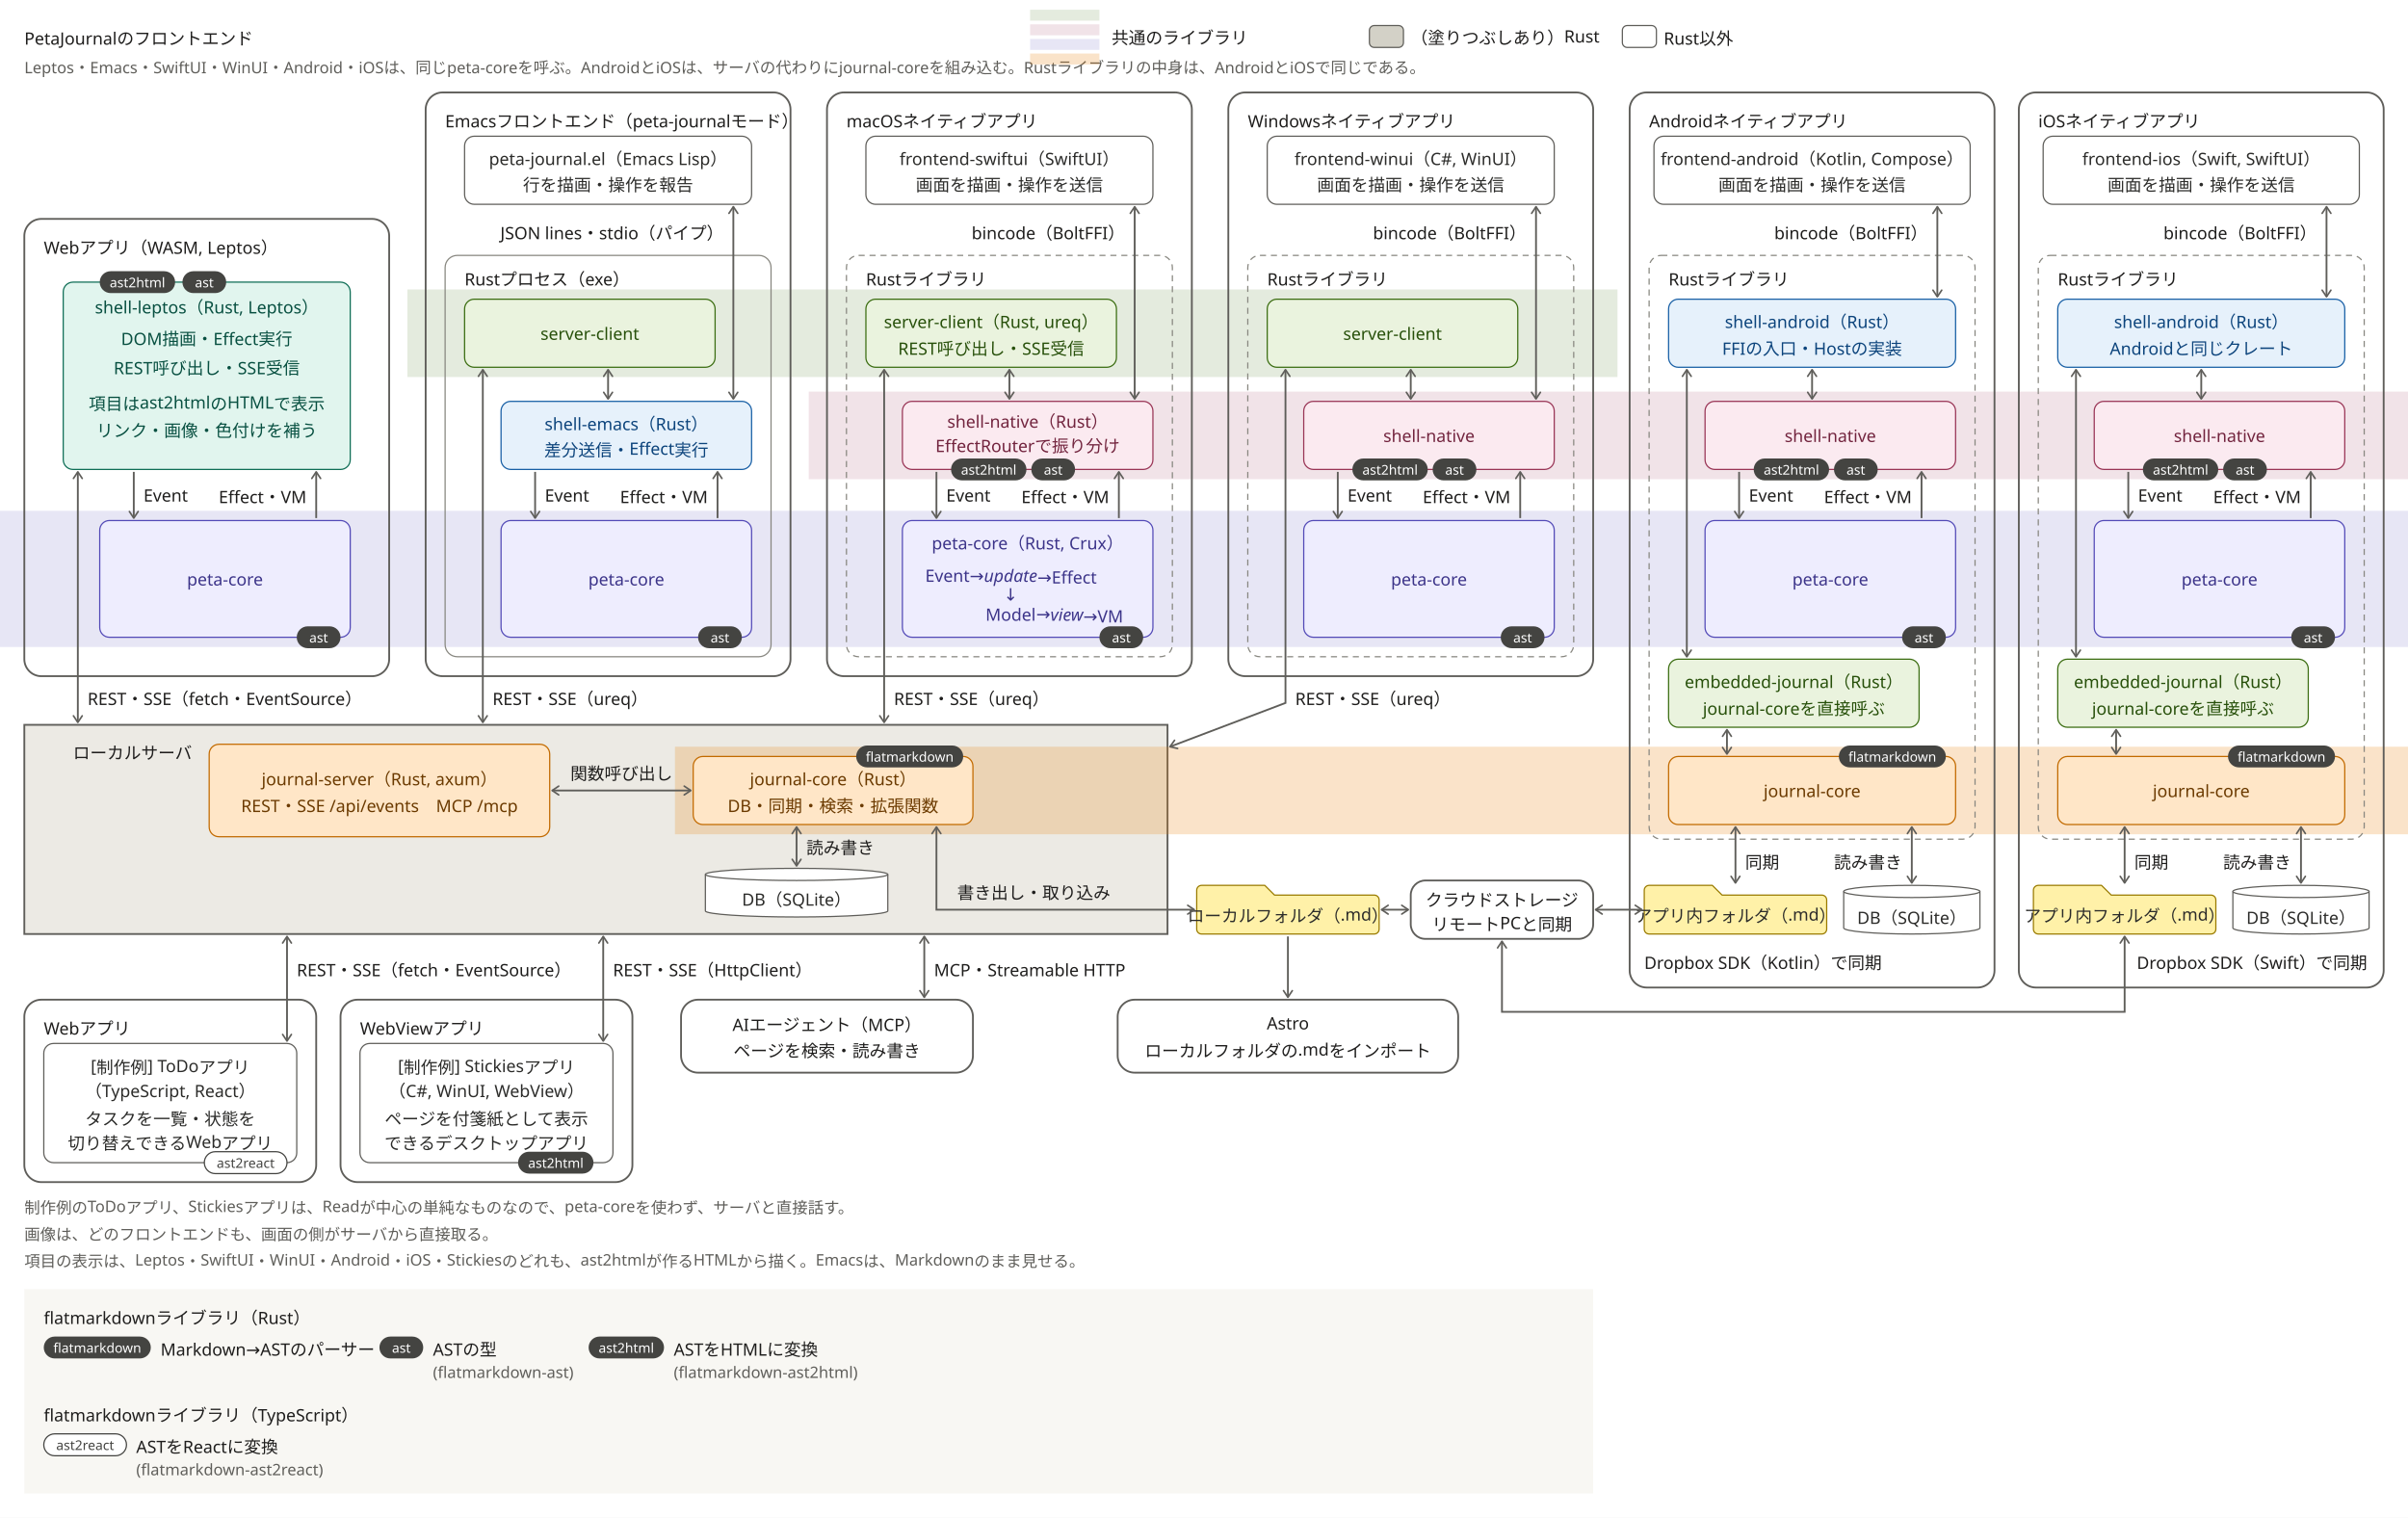
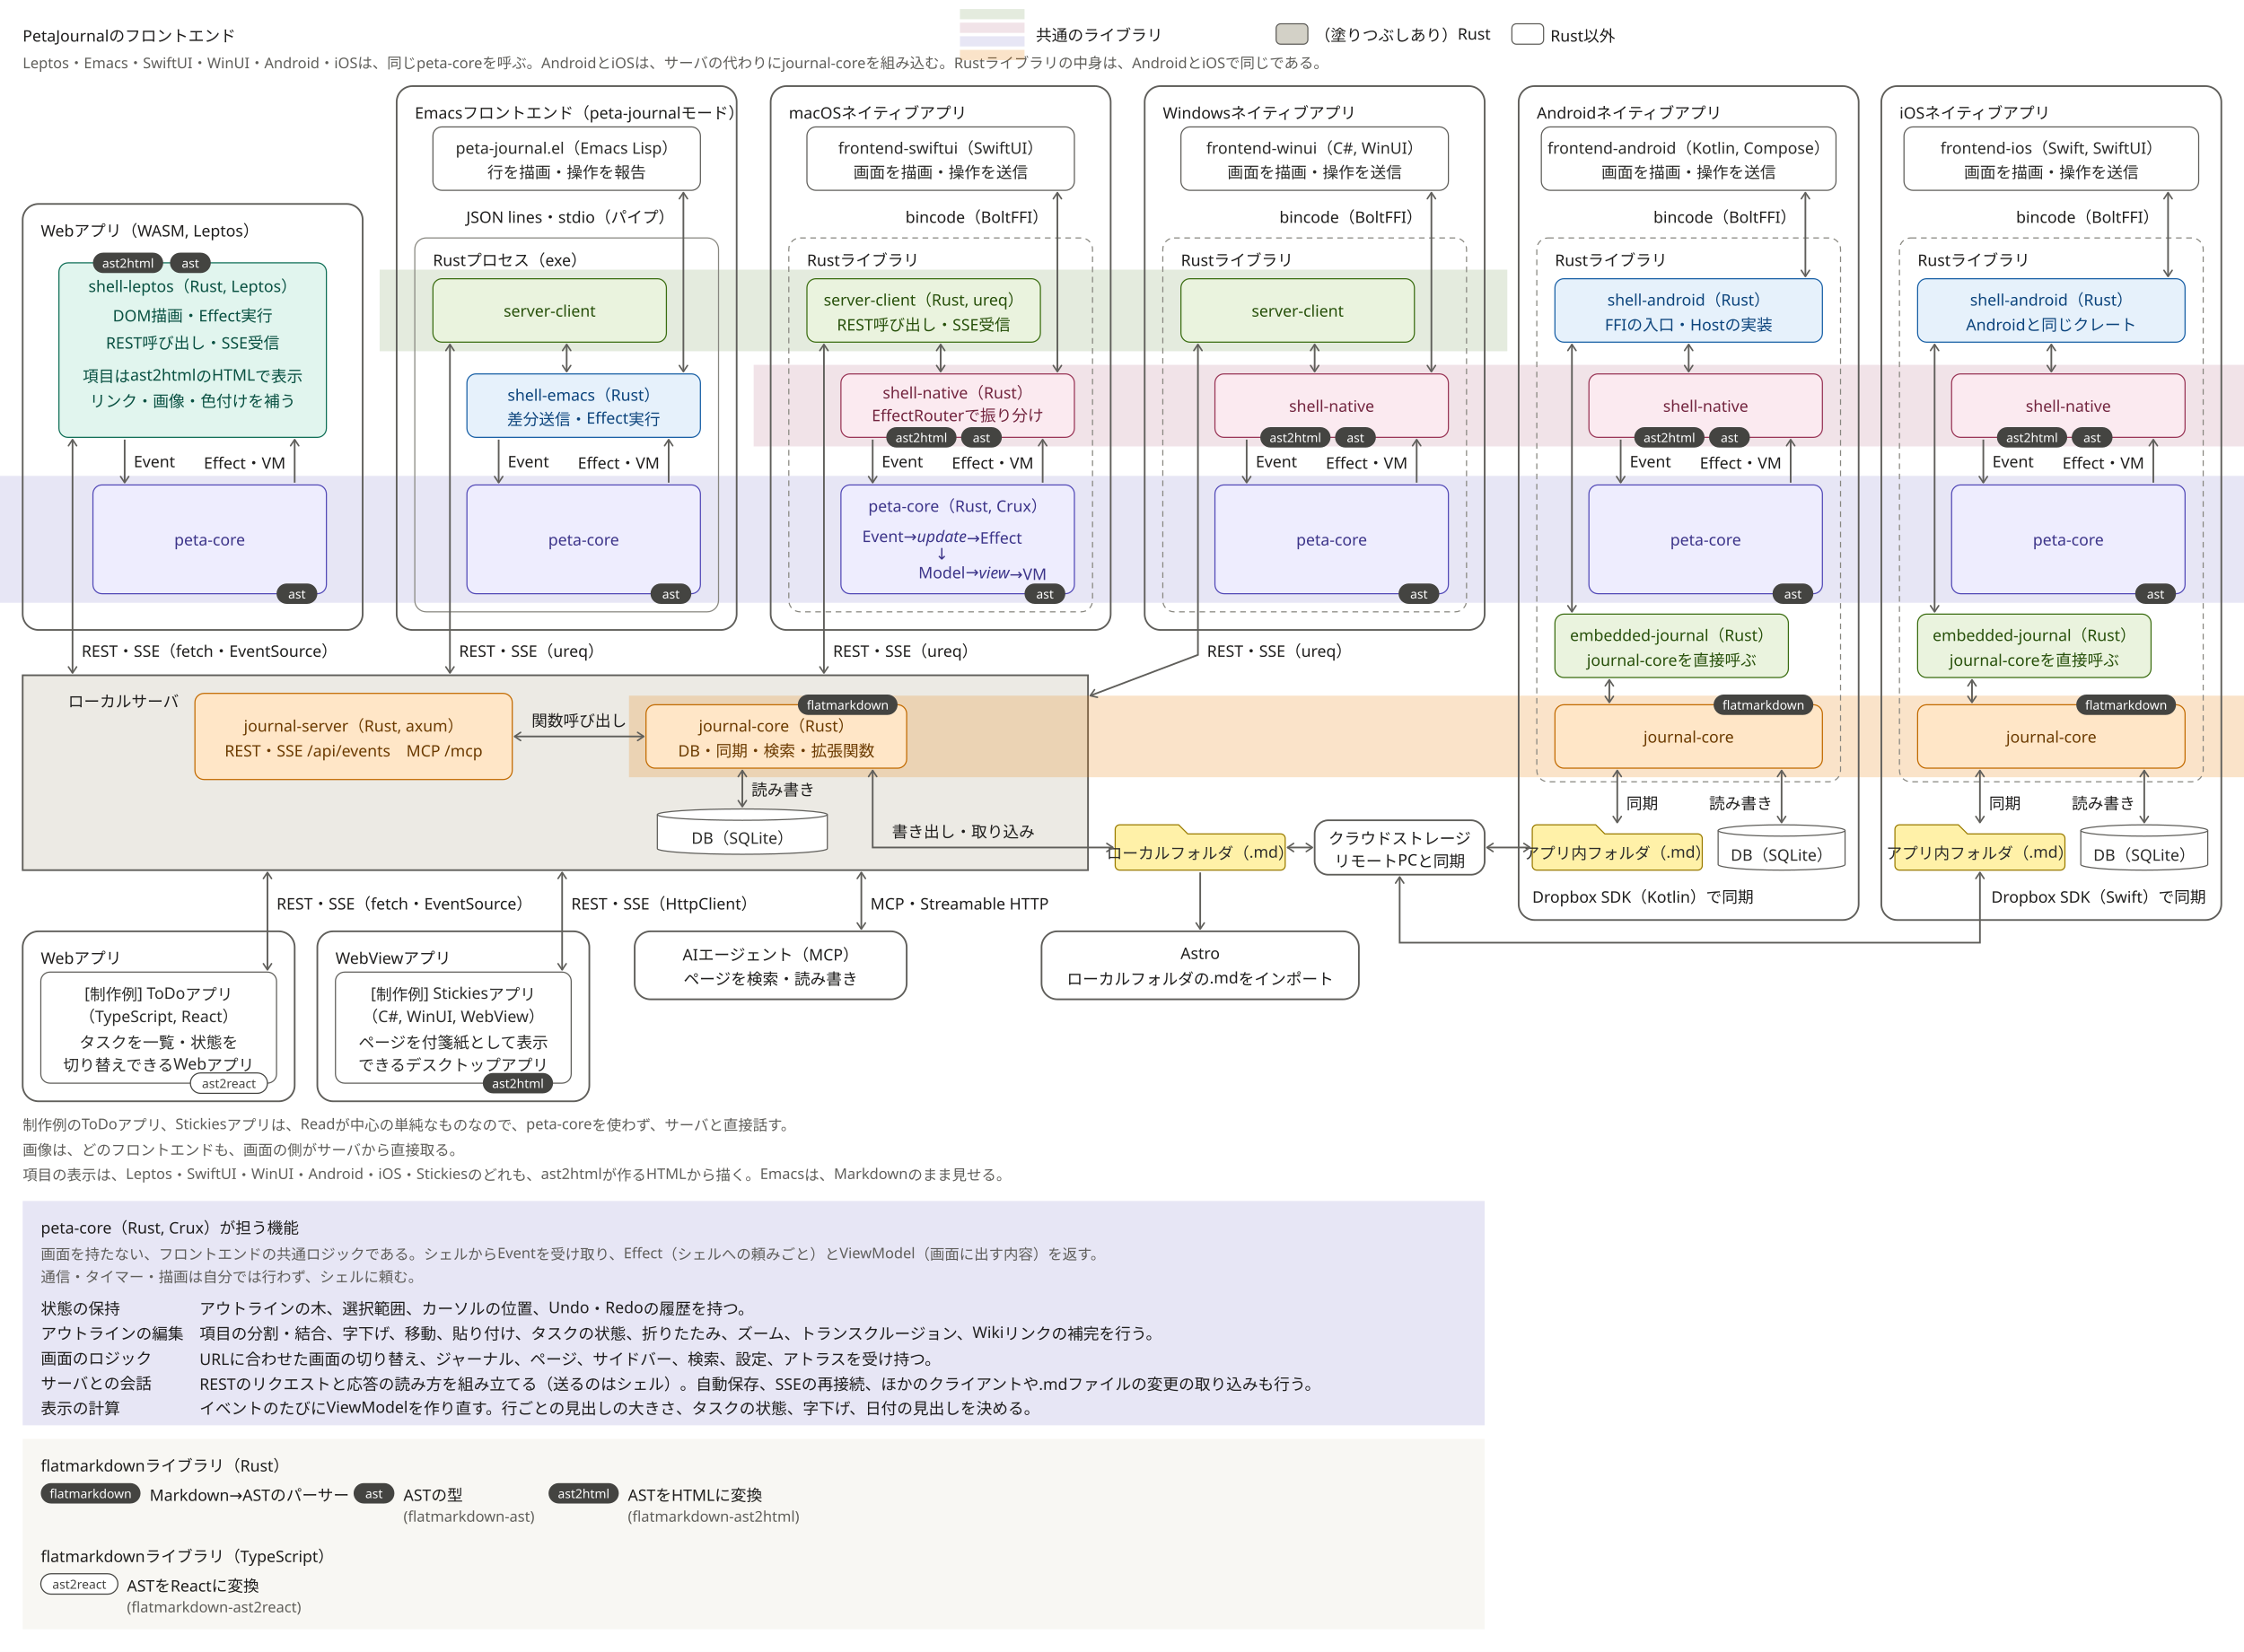
- <svg xmlns="http://www.w3.org/2000/svg" width="1980" height="1248" viewBox="0 0 1980 1248" role="img">
+ <svg xmlns="http://www.w3.org/2000/svg" width="1980" height="1458" viewBox="0 0 1980 1458" role="img">
  <defs>
    <marker id="arrow" viewBox="0 0 10 10" refX="8" refY="5" markerWidth="6" markerHeight="6" orient="auto-start-reverse">
      <path d="M2 1L8 5L2 9" fill="none" stroke="#5F5E5A" stroke-width="1.5" stroke-linecap="round" stroke-linejoin="round" />
    </marker>
    <style>
text { font-family: "Hiragino Sans", "Yu Gothic UI", "Meiryo", "Noto Sans JP", sans-serif; font-size: 14px; fill: #1F1E1D; }
.th { font-weight: 500; }
.note { font-size: 13px; fill: #5F5E5A; }
.arr { stroke: #5F5E5A; stroke-width: 1.5; fill: none; }
.frame { fill: none; stroke: #5F5E5A; stroke-width: 1.5; }
.inner { fill: none; stroke: #888780; stroke-width: 1; stroke-dasharray: 5 4; }
.teal rect { fill: #E1F5EE; stroke: #0F6E56; stroke-width: 1; }
.teal text { fill: #085041; }
.purple rect { fill: #EEEDFE; stroke: #534AB7; stroke-width: 1; }
.purple text { fill: #3C3489; }
.coral rect { fill: #FFE6C7; stroke: #C26A00; stroke-width: 1; }
.coral text { fill: #6B3A00; }
.gray rect { fill: #F1EFE8; stroke: #5F5E5A; stroke-width: 1; }
.gray text { fill: #2C2C2A; }
.blue rect { fill: #E6F1FB; stroke: #185FA5; stroke-width: 1; }
.blue text { fill: #0C447C; }
.pink rect { fill: #FBEAF0; stroke: #993556; stroke-width: 1; }
.pink text { fill: #72243E; }
.green rect { fill: #EAF3DE; stroke: #3B6D11; stroke-width: 1; }
.green text { fill: #27500A; }
.other rect { fill: #FFFFFF; }
.store path { fill: #FFFFFF; stroke: #5F5E5A; stroke-width: 1; stroke-linejoin: round; }
.store path.folder { fill: #FFF1A8; stroke: #9A7B00; }
.chip rect { fill: #444441; stroke: none; }
.chip text { fill: #FFFFFF; font-size: 11px; font-weight: 500; }
.wip rect { stroke-dasharray: 5 4; }
.badge rect { fill: #FAEEDA; stroke: #BA7517; stroke-width: 1; }
.badge text { fill: #854F0B; font-size: 12px; font-weight: 500; }
</style>
  </defs>
-   <rect x="0" y="0" width="1980" height="1248" fill="#FFFFFF" />
+   <rect x="0" y="0" width="1980" height="1458" fill="#FFFFFF" />
  <rect x="0" y="420" width="1980" height="112" fill="#534AB7" fill-opacity="0.14" />
  <rect x="335" y="238" width="995" height="72" fill="#3B6D11" fill-opacity="0.14" />
  <rect x="665" y="322" width="1315" height="72" fill="#993556" fill-opacity="0.14" />
  <rect class="frame" x="20" y="596" width="940" height="172" style="fill:#ECEAE4" />
  <rect x="555" y="614" width="1425" height="72" fill="#E8830C" fill-opacity="0.22" />
  <text class="th" x="20" y="30" dominant-baseline="central">PetaJournalのフロントエンド</text>
  <text class="note" x="20" y="54" dominant-baseline="central">Leptos・Emacs・SwiftUI・WinUI・Android・iOSは、同じpeta-coreを呼ぶ。AndroidとiOSは、サーバの代わりにjournal-coreを組み込む。Rustライブラリの中身は、AndroidとiOSで同じである。</text>
  <rect x="847" y="8" width="57" height="9" fill="#3B6D11" fill-opacity="0.14" />
  <rect x="847" y="20" width="57" height="9" fill="#993556" fill-opacity="0.14" />
  <rect x="847" y="32" width="57" height="9" fill="#534AB7" fill-opacity="0.14" />
  <rect x="847" y="44" width="57" height="9" fill="#E8830C" fill-opacity="0.22" />
  <text x="914" y="30" dominant-baseline="central">共通のライブラリ</text>
  <g class="gray">
    <rect x="1126" y="21" width="28" height="18" rx="4" style="fill:#D3D1C7" />
    <text x="1160" y="30" dominant-baseline="central" style="fill:#1F1E1D">（塗りつぶしあり）Rust</text>
  </g>
  <g class="gray other">
    <rect x="1334" y="21" width="28" height="18" rx="4" />
    <text x="1368" y="30" dominant-baseline="central" style="fill:#1F1E1D">Rust以外</text>
  </g>
  <g transform="translate(0,56)">
    <rect class="frame" x="20" y="124" width="300" height="376" rx="14" />
    <text class="th" x="36" y="146" dominant-baseline="central">Webアプリ（WASM, Leptos）</text>
    <rect class="frame" x="350" y="20" width="300" height="480" rx="14" />
    <text class="th" x="366" y="42" dominant-baseline="central">Emacsフロントエンド（peta-journalモード）</text>
    <rect class="inner" x="366" y="154" width="268" height="330" rx="10" style="stroke-dasharray:none" />
    <text x="382" y="172" dominant-baseline="central">Rustプロセス（exe）</text>
    <rect class="frame" x="680" y="20" width="300" height="480" rx="14" />
    <text class="th" x="696" y="42" dominant-baseline="central">macOSネイティブアプリ</text>
    <rect class="inner" x="696" y="154" width="268" height="330" rx="10" />
    <text x="712" y="172" dominant-baseline="central">Rustライブラリ</text>
    <g class="teal">
      <rect x="52" y="176" width="236" height="154" rx="8" />
      <text class="th" x="170" y="195" text-anchor="middle" dominant-baseline="central">shell-leptos（Rust, Leptos）</text>
      <text x="170" y="221" text-anchor="middle" dominant-baseline="central">DOM描画・Effect実行</text>
      <text x="170" y="245" text-anchor="middle" dominant-baseline="central">REST呼び出し・SSE受信</text>
      <text x="170" y="275" text-anchor="middle" dominant-baseline="central">項目はast2htmlのHTMLで表示</text>
      <text x="170" y="297" text-anchor="middle" dominant-baseline="central">リンク・画像・色付けを補う</text>
    </g>
    <g class="purple">
      <rect x="82" y="372" width="206" height="96" rx="8" />
      <text class="th" x="185" y="420" text-anchor="middle" dominant-baseline="central">peta-core</text>
    </g>
    <g class="gray other">
      <rect x="382" y="56" width="236" height="56" rx="8" />
      <text class="th" x="500" y="73" text-anchor="middle" dominant-baseline="central">peta-journal.el（Emacs Lisp）</text>
      <text x="500" y="95" text-anchor="middle" dominant-baseline="central">行を描画・操作を報告</text>
    </g>
    <g class="green">
      <rect x="382" y="190" width="206" height="56" rx="8" />
      <text class="th" x="485" y="218" text-anchor="middle" dominant-baseline="central">server-client</text>
    </g>
    <g class="blue">
      <rect x="412" y="274" width="206" height="56" rx="8" />
      <text class="th" x="515" y="291" text-anchor="middle" dominant-baseline="central">shell-emacs（Rust）</text>
      <text x="515" y="313" text-anchor="middle" dominant-baseline="central">差分送信・Effect実行</text>
    </g>
    <g class="purple">
      <rect x="412" y="372" width="206" height="96" rx="8" />
      <text class="th" x="515" y="420" text-anchor="middle" dominant-baseline="central">peta-core</text>
    </g>
    <g class="gray other">
      <rect x="712" y="56" width="236" height="56" rx="8" />
      <text class="th" x="830" y="73" text-anchor="middle" dominant-baseline="central">frontend-swiftui（SwiftUI）</text>
      <text x="830" y="95" text-anchor="middle" dominant-baseline="central">画面を描画・操作を送信</text>
    </g>
    <g class="green">
      <rect x="712" y="190" width="206" height="56" rx="8" />
      <text class="th" x="815" y="207" text-anchor="middle" dominant-baseline="central">server-client（Rust, ureq）</text>
      <text x="815" y="229" text-anchor="middle" dominant-baseline="central">REST呼び出し・SSE受信</text>
    </g>
    <g class="pink">
      <rect x="742" y="274" width="206" height="56" rx="8" />
      <text class="th" x="845" y="289" text-anchor="middle" dominant-baseline="central">shell-native（Rust）</text>
      <text x="845" y="309" text-anchor="middle" dominant-baseline="central">EffectRouterで振り分け</text>
    </g>
    <g class="purple">
      <rect x="742" y="372" width="206" height="96" rx="8" />
      <text class="th" x="845" y="389" text-anchor="middle" dominant-baseline="central">peta-core（Rust, Crux）</text>
      <text x="809" y="417" text-anchor="end" dominant-baseline="central">Event→</text>
      <text x="831" y="417" text-anchor="middle" dominant-baseline="central" font-style="italic">update</text>
      <text x="853" y="417" dominant-baseline="central">→Effect</text>
      <text x="831" y="433" text-anchor="middle" dominant-baseline="central">↓</text>
      <text x="831" y="449" text-anchor="middle" dominant-baseline="central">Model</text>
      <text x="852" y="449" dominant-baseline="central">→<tspan font-style="italic">view</tspan>→VM</text>
    </g>
    <line class="arr" x1="110" y1="332" x2="110" y2="370" marker-end="url(#arrow)" />
    <text x="118" y="351" dominant-baseline="central">Event</text>
    <line class="arr" x1="260" y1="370" x2="260" y2="332" marker-end="url(#arrow)" />
    <text x="252" y="351" text-anchor="end" dominant-baseline="central">Effect・VM</text>
    <line class="arr" x1="500" y1="248" x2="500" y2="272" marker-start="url(#arrow)" marker-end="url(#arrow)" />
    <line class="arr" x1="440" y1="332" x2="440" y2="370" marker-end="url(#arrow)" />
    <text x="448" y="351" dominant-baseline="central">Event</text>
    <line class="arr" x1="590" y1="370" x2="590" y2="332" marker-end="url(#arrow)" />
    <text x="582" y="351" text-anchor="end" dominant-baseline="central">Effect・VM</text>
    <line class="arr" x1="830" y1="248" x2="830" y2="272" marker-start="url(#arrow)" marker-end="url(#arrow)" />
    <line class="arr" x1="770" y1="332" x2="770" y2="370" marker-end="url(#arrow)" />
    <text x="778" y="351" dominant-baseline="central">Event</text>
    <line class="arr" x1="920" y1="370" x2="920" y2="332" marker-end="url(#arrow)" />
    <text x="912" y="351" text-anchor="end" dominant-baseline="central">Effect・VM</text>
    <line class="arr" x1="603" y1="114" x2="603" y2="272" marker-start="url(#arrow)" marker-end="url(#arrow)" />
    <text x="595" y="134" text-anchor="end" dominant-baseline="central">JSON lines・stdio（パイプ）</text>
    <line class="arr" x1="933" y1="114" x2="933" y2="272" marker-start="url(#arrow)" marker-end="url(#arrow)" />
    <text x="925" y="134" text-anchor="end" dominant-baseline="central">bincode（BoltFFI）</text>
    <line class="arr" x1="64" y1="332" x2="64" y2="538" marker-start="url(#arrow)" marker-end="url(#arrow)" />
    <text x="72" y="517" dominant-baseline="central">REST・SSE（fetch・EventSource）</text>
    <line class="arr" x1="397" y1="248" x2="397" y2="538" marker-start="url(#arrow)" marker-end="url(#arrow)" />
    <text x="405" y="517" dominant-baseline="central">REST・SSE（ureq）</text>
    <line class="arr" x1="727" y1="248" x2="727" y2="538" marker-start="url(#arrow)" marker-end="url(#arrow)" />
    <text x="735" y="517" dominant-baseline="central">REST・SSE（ureq）</text>
    <rect class="frame" x="1010" y="20" width="300" height="480" rx="14" />
    <text class="th" x="1026" y="42" dominant-baseline="central">Windowsネイティブアプリ</text>
    <rect class="inner" x="1026" y="154" width="268" height="330" rx="10" />
    <text x="1042" y="172" dominant-baseline="central">Rustライブラリ</text>
    <g class="gray other">
      <rect x="1042" y="56" width="236" height="56" rx="8" />
      <text class="th" x="1160" y="73" text-anchor="middle" dominant-baseline="central">frontend-winui（C#, WinUI）</text>
      <text x="1160" y="95" text-anchor="middle" dominant-baseline="central">画面を描画・操作を送信</text>
    </g>
    <g class="green">
      <rect x="1042" y="190" width="206" height="56" rx="8" />
      <text class="th" x="1145" y="218" text-anchor="middle" dominant-baseline="central">server-client</text>
    </g>
    <g class="pink">
      <rect x="1072" y="274" width="206" height="56" rx="8" />
      <text class="th" x="1175" y="302" text-anchor="middle" dominant-baseline="central">shell-native</text>
    </g>
    <g class="purple">
      <rect x="1072" y="372" width="206" height="96" rx="8" />
      <text class="th" x="1175" y="420" text-anchor="middle" dominant-baseline="central">peta-core</text>
    </g>
    <line class="arr" x1="1160" y1="248" x2="1160" y2="272" marker-start="url(#arrow)" marker-end="url(#arrow)" />
    <line class="arr" x1="1100" y1="332" x2="1100" y2="370" marker-end="url(#arrow)" />
    <text x="1108" y="351" dominant-baseline="central">Event</text>
    <line class="arr" x1="1250" y1="370" x2="1250" y2="332" marker-end="url(#arrow)" />
    <text x="1242" y="351" text-anchor="end" dominant-baseline="central">Effect・VM</text>
    <line class="arr" x1="1263" y1="114" x2="1263" y2="272" marker-start="url(#arrow)" marker-end="url(#arrow)" />
    <text x="1255" y="134" text-anchor="end" dominant-baseline="central">bincode（BoltFFI）</text>
    <path class="arr" d="M1057 248V522L962 558" marker-start="url(#arrow)" marker-end="url(#arrow)" />
    <text x="1065" y="517" dominant-baseline="central">REST・SSE（ureq）</text>
    <g class="chip">
      <rect x="1234" y="459" width="36" height="18" rx="9" />
      <text x="1252" y="468" text-anchor="middle" dominant-baseline="central">ast</text>
      <rect x="1112" y="321" width="62" height="18" rx="9" />
      <text x="1143" y="330" text-anchor="middle" dominant-baseline="central">ast2html</text>
      <rect x="1178" y="321" width="36" height="18" rx="9" />
      <text x="1196" y="330" text-anchor="middle" dominant-baseline="central">ast</text>
    </g>
    <rect class="frame" x="1340" y="20" width="300" height="736" rx="14" />
    <text class="th" x="1356" y="42" dominant-baseline="central">Androidネイティブアプリ</text>
    <rect class="inner" x="1356" y="154" width="268" height="480" rx="10" />
    <text x="1372" y="172" dominant-baseline="central">Rustライブラリ</text>
    <g class="gray other">
      <rect x="1360" y="56" width="260" height="56" rx="8" />
      <text class="th" x="1490" y="73" text-anchor="middle" dominant-baseline="central">frontend-android（Kotlin, Compose）</text>
      <text x="1490" y="95" text-anchor="middle" dominant-baseline="central">画面を描画・操作を送信</text>
    </g>
    <g class="green">
      <rect x="1372" y="486" width="206" height="56" rx="8" />
      <text class="th" x="1475" y="503" text-anchor="middle" dominant-baseline="central">embedded-journal（Rust）</text>
      <text x="1475" y="525" text-anchor="middle" dominant-baseline="central">journal-coreを直接呼ぶ</text>
    </g>
    <g class="blue">
      <rect x="1372" y="190" width="236" height="56" rx="8" />
      <text class="th" x="1490" y="207" text-anchor="middle" dominant-baseline="central">shell-android（Rust）</text>
      <text x="1490" y="229" text-anchor="middle" dominant-baseline="central">FFIの入口・Hostの実装</text>
    </g>
    <g class="pink">
      <rect x="1402" y="274" width="206" height="56" rx="8" />
      <text class="th" x="1505" y="302" text-anchor="middle" dominant-baseline="central">shell-native</text>
    </g>
    <g class="purple">
      <rect x="1402" y="372" width="206" height="96" rx="8" />
      <text class="th" x="1505" y="420" text-anchor="middle" dominant-baseline="central">peta-core</text>
    </g>
    <line class="arr" x1="1490" y1="248" x2="1490" y2="272" marker-start="url(#arrow)" marker-end="url(#arrow)" />
    <g class="coral">
      <rect x="1372" y="566" width="236" height="56" rx="8" />
      <text class="th" x="1490" y="594" text-anchor="middle" dominant-baseline="central">journal-core</text>
    </g>
    <line class="arr" x1="1387" y1="248" x2="1387" y2="484" marker-start="url(#arrow)" marker-end="url(#arrow)" />
    <line class="arr" x1="1430" y1="332" x2="1430" y2="370" marker-end="url(#arrow)" />
    <text x="1438" y="351" dominant-baseline="central">Event</text>
    <line class="arr" x1="1580" y1="370" x2="1580" y2="332" marker-end="url(#arrow)" />
    <text x="1572" y="351" text-anchor="end" dominant-baseline="central">Effect・VM</text>
    <line class="arr" x1="1593" y1="114" x2="1593" y2="188" marker-start="url(#arrow)" marker-end="url(#arrow)" />
    <text x="1585" y="134" text-anchor="end" dominant-baseline="central">bincode（BoltFFI）</text>
    <line class="arr" x1="1420" y1="544" x2="1420" y2="564" marker-start="url(#arrow)" marker-end="url(#arrow)" />
    <g class="gray store">
      <path class="folder" d="M1356 672H1408L1416 680H1498a4 4 0 0 1 4 4V708a4 4 0 0 1 -4 4H1356a4 4 0 0 1 -4 -4V676a4 4 0 0 1 4 -4Z" />
      <text class="th" x="1427" y="696" text-anchor="middle" dominant-baseline="central">アプリ内フォルダ（.md）</text>
      <path d="M1516 677a56 5 0 0 1 112 0V707a56 5 0 0 1 -112 0Z" />
      <path d="M1516 677a56 5 0 0 0 112 0" style="fill:none" />
      <text class="th" x="1572" y="697" text-anchor="middle" dominant-baseline="central">DB（SQLite）</text>
    </g>
    <line class="arr" x1="1427" y1="624" x2="1427" y2="670" marker-start="url(#arrow)" marker-end="url(#arrow)" />
    <text x="1435" y="652" dominant-baseline="central">同期</text>
    <line class="arr" x1="1572" y1="624" x2="1572" y2="670" marker-start="url(#arrow)" marker-end="url(#arrow)" />
    <text x="1564" y="652" text-anchor="end" dominant-baseline="central">読み書き</text>
    <line class="arr" x1="1312" y1="692" x2="1350" y2="692" marker-start="url(#arrow)" marker-end="url(#arrow)" />
    <text x="1352" y="734" dominant-baseline="central">Dropbox SDK（Kotlin）で同期</text>
    <g class="chip">
      <rect x="1564" y="459" width="36" height="18" rx="9" />
      <text x="1582" y="468" text-anchor="middle" dominant-baseline="central">ast</text>
      <rect x="1442" y="321" width="62" height="18" rx="9" />
      <text x="1473" y="330" text-anchor="middle" dominant-baseline="central">ast2html</text>
      <rect x="1508" y="321" width="36" height="18" rx="9" />
      <text x="1526" y="330" text-anchor="middle" dominant-baseline="central">ast</text>
      <rect x="1512" y="557" width="88" height="18" rx="9" />
      <text x="1556" y="566" text-anchor="middle" dominant-baseline="central">flatmarkdown</text>
    </g>
    <rect class="frame" x="1660" y="20" width="300" height="736" rx="14" />
    <text class="th" x="1676" y="42" dominant-baseline="central">iOSネイティブアプリ</text>
    <rect class="inner" x="1676" y="154" width="268" height="480" rx="10" />
    <text x="1692" y="172" dominant-baseline="central">Rustライブラリ</text>
    <g class="gray other">
      <rect x="1680" y="56" width="260" height="56" rx="8" />
      <text class="th" x="1810" y="73" text-anchor="middle" dominant-baseline="central">frontend-ios（Swift, SwiftUI）</text>
      <text x="1810" y="95" text-anchor="middle" dominant-baseline="central">画面を描画・操作を送信</text>
    </g>
    <g class="green">
      <rect x="1692" y="486" width="206" height="56" rx="8" />
      <text class="th" x="1795" y="503" text-anchor="middle" dominant-baseline="central">embedded-journal（Rust）</text>
      <text x="1795" y="525" text-anchor="middle" dominant-baseline="central">journal-coreを直接呼ぶ</text>
    </g>
    <g class="blue">
      <rect x="1692" y="190" width="236" height="56" rx="8" />
      <text class="th" x="1810" y="207" text-anchor="middle" dominant-baseline="central">shell-android（Rust）</text>
      <text x="1810" y="229" text-anchor="middle" dominant-baseline="central">Androidと同じクレート</text>
    </g>
    <g class="pink">
      <rect x="1722" y="274" width="206" height="56" rx="8" />
      <text class="th" x="1825" y="302" text-anchor="middle" dominant-baseline="central">shell-native</text>
    </g>
    <g class="purple">
      <rect x="1722" y="372" width="206" height="96" rx="8" />
      <text class="th" x="1825" y="420" text-anchor="middle" dominant-baseline="central">peta-core</text>
    </g>
    <line class="arr" x1="1810" y1="248" x2="1810" y2="272" marker-start="url(#arrow)" marker-end="url(#arrow)" />
    <g class="coral">
      <rect x="1692" y="566" width="236" height="56" rx="8" />
      <text class="th" x="1810" y="594" text-anchor="middle" dominant-baseline="central">journal-core</text>
    </g>
    <line class="arr" x1="1707" y1="248" x2="1707" y2="484" marker-start="url(#arrow)" marker-end="url(#arrow)" />
    <line class="arr" x1="1750" y1="332" x2="1750" y2="370" marker-end="url(#arrow)" />
    <text x="1758" y="351" dominant-baseline="central">Event</text>
    <line class="arr" x1="1900" y1="370" x2="1900" y2="332" marker-end="url(#arrow)" />
    <text x="1892" y="351" text-anchor="end" dominant-baseline="central">Effect・VM</text>
    <line class="arr" x1="1913" y1="114" x2="1913" y2="188" marker-start="url(#arrow)" marker-end="url(#arrow)" />
    <text x="1905" y="134" text-anchor="end" dominant-baseline="central">bincode（BoltFFI）</text>
    <line class="arr" x1="1740" y1="544" x2="1740" y2="564" marker-start="url(#arrow)" marker-end="url(#arrow)" />
    <g class="gray store">
      <path class="folder" d="M1676 672H1728L1736 680H1818a4 4 0 0 1 4 4V708a4 4 0 0 1 -4 4H1676a4 4 0 0 1 -4 -4V676a4 4 0 0 1 4 -4Z" />
      <text class="th" x="1747" y="696" text-anchor="middle" dominant-baseline="central">アプリ内フォルダ（.md）</text>
      <path d="M1836 677a56 5 0 0 1 112 0V707a56 5 0 0 1 -112 0Z" />
      <path d="M1836 677a56 5 0 0 0 112 0" style="fill:none" />
      <text class="th" x="1892" y="697" text-anchor="middle" dominant-baseline="central">DB（SQLite）</text>
    </g>
    <line class="arr" x1="1747" y1="624" x2="1747" y2="670" marker-start="url(#arrow)" marker-end="url(#arrow)" />
    <text x="1755" y="652" dominant-baseline="central">同期</text>
    <line class="arr" x1="1892" y1="624" x2="1892" y2="670" marker-start="url(#arrow)" marker-end="url(#arrow)" />
    <text x="1884" y="652" text-anchor="end" dominant-baseline="central">読み書き</text>
    <path class="arr" d="M1235 718V776H1747V714" marker-start="url(#arrow)" marker-end="url(#arrow)" />
    <text x="1757" y="734" dominant-baseline="central">Dropbox SDK（Swift）で同期</text>
    <g class="chip">
      <rect x="1884" y="459" width="36" height="18" rx="9" />
      <text x="1902" y="468" text-anchor="middle" dominant-baseline="central">ast</text>
      <rect x="1762" y="321" width="62" height="18" rx="9" />
      <text x="1793" y="330" text-anchor="middle" dominant-baseline="central">ast2html</text>
      <rect x="1828" y="321" width="36" height="18" rx="9" />
      <text x="1846" y="330" text-anchor="middle" dominant-baseline="central">ast</text>
      <rect x="1832" y="557" width="88" height="18" rx="9" />
      <text x="1876" y="566" text-anchor="middle" dominant-baseline="central">flatmarkdown</text>
    </g>
    <text class="th" x="60" y="562" dominant-baseline="central">ローカルサーバ</text>
    <g class="coral">
      <rect x="172" y="556" width="280" height="76" rx="8" />
      <text class="th" x="312" y="583" text-anchor="middle" dominant-baseline="central">journal-server（Rust, axum）</text>
      <text x="312" y="605" text-anchor="middle" dominant-baseline="central">REST・SSE /api/events　MCP /mcp</text>
      <rect x="570" y="566" width="230" height="56" rx="8" />
      <text class="th" x="685" y="583" text-anchor="middle" dominant-baseline="central">journal-core（Rust）</text>
      <text x="685" y="605" text-anchor="middle" dominant-baseline="central">DB・同期・検索・拡張関数</text>
    </g>
    <line class="arr" x1="454" y1="594" x2="568" y2="594" marker-start="url(#arrow)" marker-end="url(#arrow)" />
    <text x="511" y="579" text-anchor="middle" dominant-baseline="central">関数呼び出し</text>
    <g class="gray store">
      <path class="folder" d="M988 672H1040L1048 680H1130a4 4 0 0 1 4 4V708a4 4 0 0 1 -4 4H988a4 4 0 0 1 -4 -4V676a4 4 0 0 1 4 -4Z" />
      <text class="th" x="1059" y="696" text-anchor="middle" dominant-baseline="central">ローカルフォルダ（.md）</text>
      <path d="M580 663a75 5 0 0 1 150 0V693a75 5 0 0 1 -150 0Z" />
      <path d="M580 663a75 5 0 0 0 150 0" style="fill:none" />
      <text class="th" x="655" y="682" text-anchor="middle" dominant-baseline="central">DB（SQLite）</text>
    </g>
    <path class="arr" d="M770 624V692H982" marker-start="url(#arrow)" marker-end="url(#arrow)" />
    <text x="850" y="677" text-anchor="middle" dominant-baseline="central">書き出し・取り込み</text>
    <line class="arr" x1="655" y1="624" x2="655" y2="656" marker-start="url(#arrow)" marker-end="url(#arrow)" />
    <text x="663" y="640" dominant-baseline="central">読み書き</text>
    <rect class="frame" x="1160" y="668" width="150" height="48" rx="12" />
    <text class="th" x="1235" y="683" text-anchor="middle" dominant-baseline="central">クラウドストレージ</text>
    <text x="1235" y="703" text-anchor="middle" dominant-baseline="central">リモートPCと同期</text>
    <line class="arr" x1="1136" y1="692" x2="1158" y2="692" marker-start="url(#arrow)" marker-end="url(#arrow)" />
    <g class="chip">
      <rect x="82" y="167" width="62" height="18" rx="9" />
      <text x="113" y="176" text-anchor="middle" dominant-baseline="central">ast2html</text>
      <rect x="150" y="167" width="36" height="18" rx="9" />
      <text x="168" y="176" text-anchor="middle" dominant-baseline="central">ast</text>
      <rect x="244" y="459" width="36" height="18" rx="9" />
      <text x="262" y="468" text-anchor="middle" dominant-baseline="central">ast</text>
      <rect x="904" y="459" width="36" height="18" rx="9" />
      <text x="922" y="468" text-anchor="middle" dominant-baseline="central">ast</text>
      <rect x="782" y="321" width="62" height="18" rx="9" />
      <text x="813" y="330" text-anchor="middle" dominant-baseline="central">ast2html</text>
      <rect x="848" y="321" width="36" height="18" rx="9" />
      <text x="866" y="330" text-anchor="middle" dominant-baseline="central">ast</text>
      <rect x="574" y="459" width="36" height="18" rx="9" />
      <text x="592" y="468" text-anchor="middle" dominant-baseline="central">ast</text>
      <rect x="704" y="557" width="88" height="18" rx="9" />
      <text x="748" y="566" text-anchor="middle" dominant-baseline="central">flatmarkdown</text>
    </g>
    <g transform="translate(0,76)">
      <rect class="frame" x="20" y="690" width="240" height="150" rx="14" />
      <text class="th" x="36" y="712" dominant-baseline="central">Webアプリ</text>
      <g class="gray other">
        <rect x="36" y="726" width="208" height="98" rx="8" />
        <text class="th" x="140" y="744" text-anchor="middle" dominant-baseline="central">[制作例] ToDoアプリ</text>
        <text class="th" x="140" y="764" text-anchor="middle" dominant-baseline="central">（TypeScript, React）</text>
        <text x="140" y="787" text-anchor="middle" dominant-baseline="central">タスクを一覧・状態を</text>
        <text x="140" y="807" text-anchor="middle" dominant-baseline="central">切り替えできるWebアプリ</text>
      </g>
      <line class="arr" x1="236" y1="638" x2="236" y2="724" marker-start="url(#arrow)" marker-end="url(#arrow)" />
      <text x="244" y="664" dominant-baseline="central">REST・SSE（fetch・EventSource）</text>
      <rect class="frame" x="280" y="690" width="240" height="150" rx="14" />
      <text class="th" x="296" y="712" dominant-baseline="central">WebViewアプリ</text>
      <g class="gray other">
        <rect x="296" y="726" width="208" height="98" rx="8" />
        <text class="th" x="400" y="744" text-anchor="middle" dominant-baseline="central">[制作例] Stickiesアプリ</text>
        <text class="th" x="400" y="764" text-anchor="middle" dominant-baseline="central">（C#, WinUI, WebView）</text>
        <text x="400" y="787" text-anchor="middle" dominant-baseline="central">ページを付箋紙として表示</text>
        <text x="400" y="807" text-anchor="middle" dominant-baseline="central">できるデスクトップアプリ</text>
      </g>
      <line class="arr" x1="496" y1="638" x2="496" y2="724" marker-start="url(#arrow)" marker-end="url(#arrow)" />
      <text x="504" y="664" dominant-baseline="central">REST・SSE（HttpClient）</text>
      <rect class="frame" x="560" y="690" width="240" height="60" rx="14" />
      <text class="th" x="680" y="709" text-anchor="middle" dominant-baseline="central">AIエージェント（MCP）</text>
      <text x="680" y="731" text-anchor="middle" dominant-baseline="central">ページを検索・読み書き</text>
      <line class="arr" x1="760" y1="638" x2="760" y2="688" marker-start="url(#arrow)" marker-end="url(#arrow)" />
      <text x="768" y="664" dominant-baseline="central">MCP・Streamable HTTP</text>
      <rect class="frame" x="919" y="690" width="280" height="60" rx="14" />
      <text class="th" x="1059" y="709" text-anchor="middle" dominant-baseline="central">Astro</text>
      <text x="1059" y="731" text-anchor="middle" dominant-baseline="central">ローカルフォルダの.mdをインポート</text>
      <line class="arr" x1="1059" y1="638" x2="1059" y2="688" marker-end="url(#arrow)" />
      <g class="chip">
        <rect x="168" y="815" width="68" height="18" rx="9" style="fill:#FFFFFF;stroke:#444441;stroke-width:1" />
        <text x="202" y="824" text-anchor="middle" dominant-baseline="central" style="fill:#444441">ast2react</text>
        <rect x="426" y="815" width="62" height="18" rx="9" />
        <text x="457" y="824" text-anchor="middle" dominant-baseline="central">ast2html</text>
      </g>
      <text class="note" x="20" y="860" dominant-baseline="central">制作例のToDoアプリ、Stickiesアプリは、Readが中心の単純なものなので、peta-coreを使わず、サーバと直接話す。</text>
      <text class="note" x="20" y="882" dominant-baseline="central">画像は、どのフロントエンドも、画面の側がサーバから直接取る。</text>
      <text class="note" x="20" y="904" dominant-baseline="central">項目の表示は、Leptos・SwiftUI・WinUI・Android・iOS・Stickiesのどれも、ast2htmlが作るHTMLから描く。Emacsは、Markdownのまま見せる。</text>
      <g transform="translate(0,308)">
+         <rect x="20" y="620" width="1290" height="198" fill="#534AB7" fill-opacity="0.14" />
+         <text class="th" x="36" y="642" dominant-baseline="central">peta-core（Rust, Crux）が担う機能</text>
+         <text class="note" x="36" y="666" dominant-baseline="central">画面を持たない、フロントエンドの共通ロジックである。シェルからEventを受け取り、Effect（シェルへの頼みごと）とViewModel（画面に出す内容）を返す。</text>
+         <text class="note" x="36" y="686" dominant-baseline="central">通信・タイマー・描画は自分では行わず、シェルに頼む。</text>
+         <text class="th" x="36" y="714" dominant-baseline="central">状態の保持</text>
+         <text x="176" y="714" dominant-baseline="central">アウトラインの木、選択範囲、カーソルの位置、Undo・Redoの履歴を持つ。</text>
+         <text class="th" x="36" y="736" dominant-baseline="central">アウトラインの編集</text>
+         <text x="176" y="736" dominant-baseline="central">項目の分割・結合、字下げ、移動、貼り付け、タスクの状態、折りたたみ、ズーム、トランスクルージョン、Wikiリンクの補完を行う。</text>
+         <text class="th" x="36" y="758" dominant-baseline="central">画面のロジック</text>
+         <text x="176" y="758" dominant-baseline="central">URLに合わせた画面の切り替え、ジャーナル、ページ、サイドバー、検索、設定、アトラスを受け持つ。</text>
+         <text class="th" x="36" y="780" dominant-baseline="central">サーバとの会話</text>
+         <text x="176" y="780" dominant-baseline="central">RESTのリクエストと応答の読み方を組み立てる（送るのはシェル）。自動保存、SSEの再接続、ほかのクライアントや.mdファイルの変更の取り込みも行う。</text>
+         <text class="th" x="36" y="802" dominant-baseline="central">表示の計算</text>
+         <text x="176" y="802" dominant-baseline="central">イベントのたびにViewModelを作り直す。行ごとの見出しの大きさ、タスクの状態、字下げ、日付の見出しを決める。</text>
+       </g>
+       <g transform="translate(0,518)">
        <rect x="20" y="620" width="1290" height="168" fill="#F8F7F3" />
        <text class="th" x="36" y="642" dominant-baseline="central">flatmarkdownライブラリ（Rust）</text>
        <g class="chip">
          <rect x="36" y="659" width="88" height="18" rx="9" />
          <text x="80" y="668" text-anchor="middle" dominant-baseline="central">flatmarkdown</text>
          <rect x="312" y="659" width="36" height="18" rx="9" />
          <text x="330" y="668" text-anchor="middle" dominant-baseline="central">ast</text>
          <rect x="484" y="659" width="62" height="18" rx="9" />
          <text x="515" y="668" text-anchor="middle" dominant-baseline="central">ast2html</text>
        </g>
        <text x="132" y="668" dominant-baseline="central">Markdown→ASTのパーサー</text>
        <text x="356" y="668" dominant-baseline="central">ASTの型</text>
        <text class="note" x="356" y="688" dominant-baseline="central">(flatmarkdown-ast)</text>
        <text x="554" y="668" dominant-baseline="central">ASTをHTMLに変換</text>
        <text class="note" x="554" y="688" dominant-baseline="central">(flatmarkdown-ast2html)</text>
        <g class="chip">
          <rect x="36" y="739" width="68" height="18" rx="9" style="fill:#FFFFFF;stroke:#444441;stroke-width:1" />
          <text x="70" y="748" text-anchor="middle" dominant-baseline="central" style="fill:#444441">ast2react</text>
        </g>
        <text class="th" x="36" y="722" dominant-baseline="central">flatmarkdownライブラリ（TypeScript）</text>
        <text x="112" y="748" dominant-baseline="central">ASTをReactに変換</text>
        <text class="note" x="112" y="768" dominant-baseline="central">(flatmarkdown-ast2react)</text>
      </g>
    </g>
  </g>
</svg>
